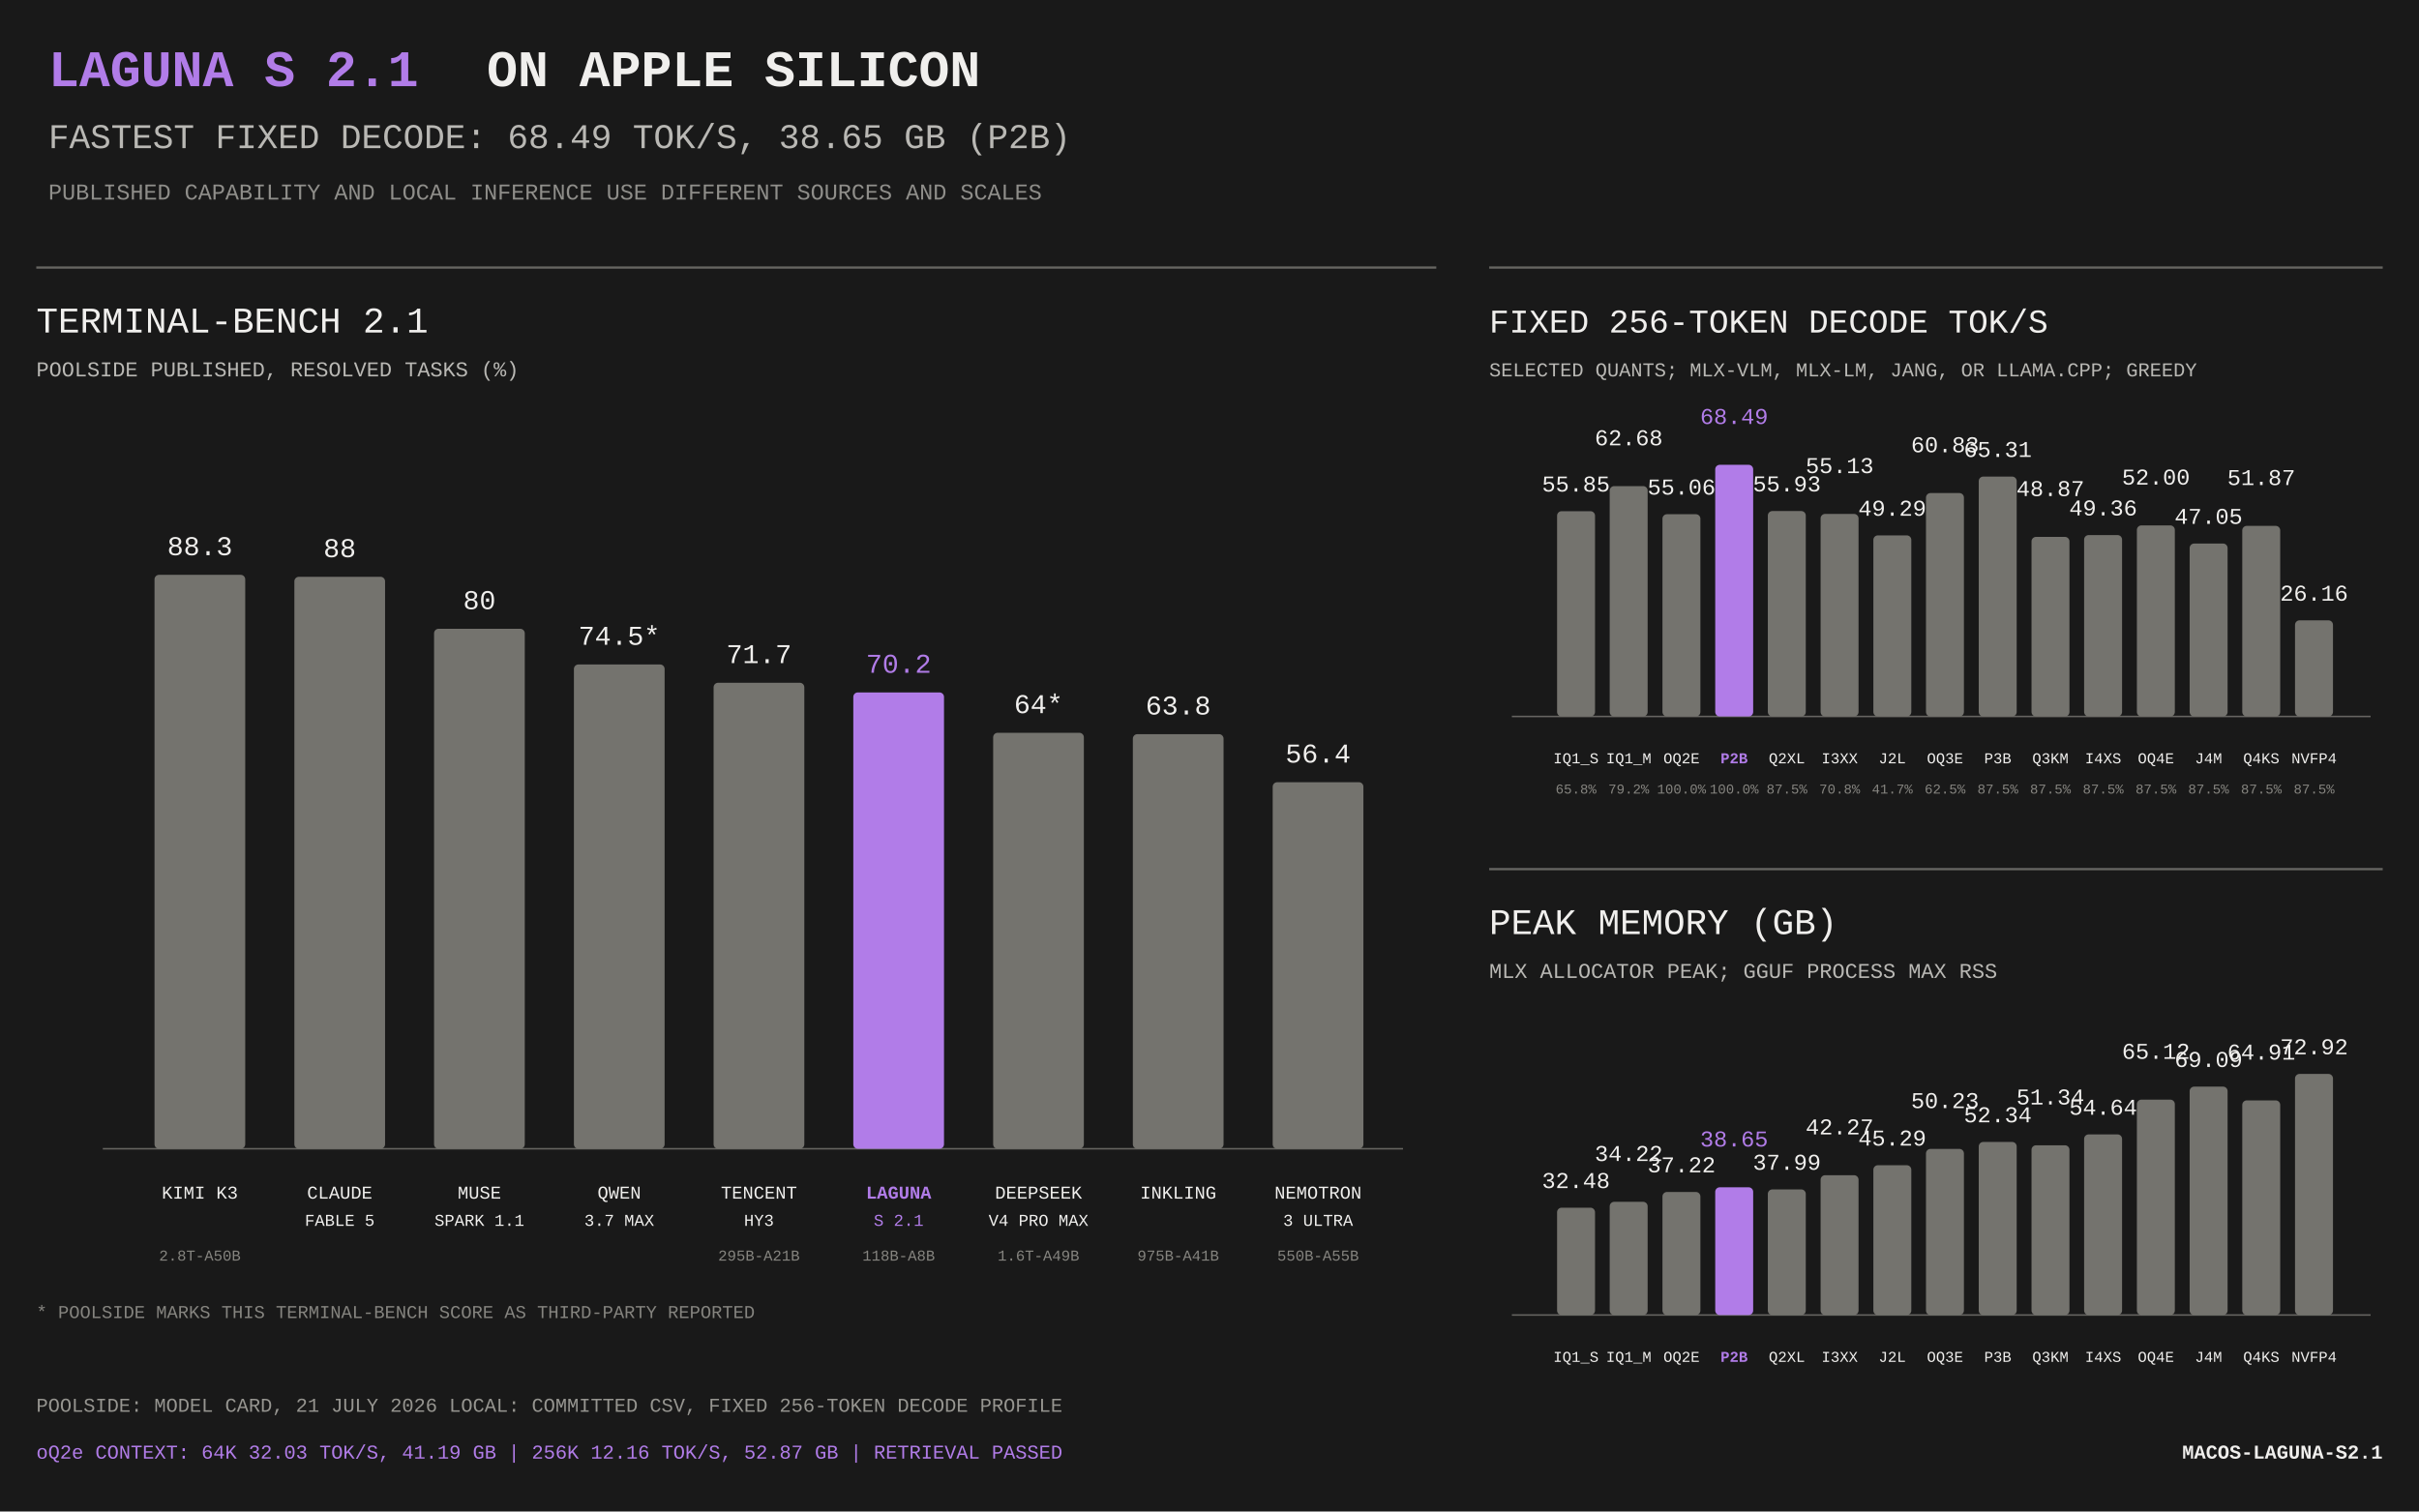
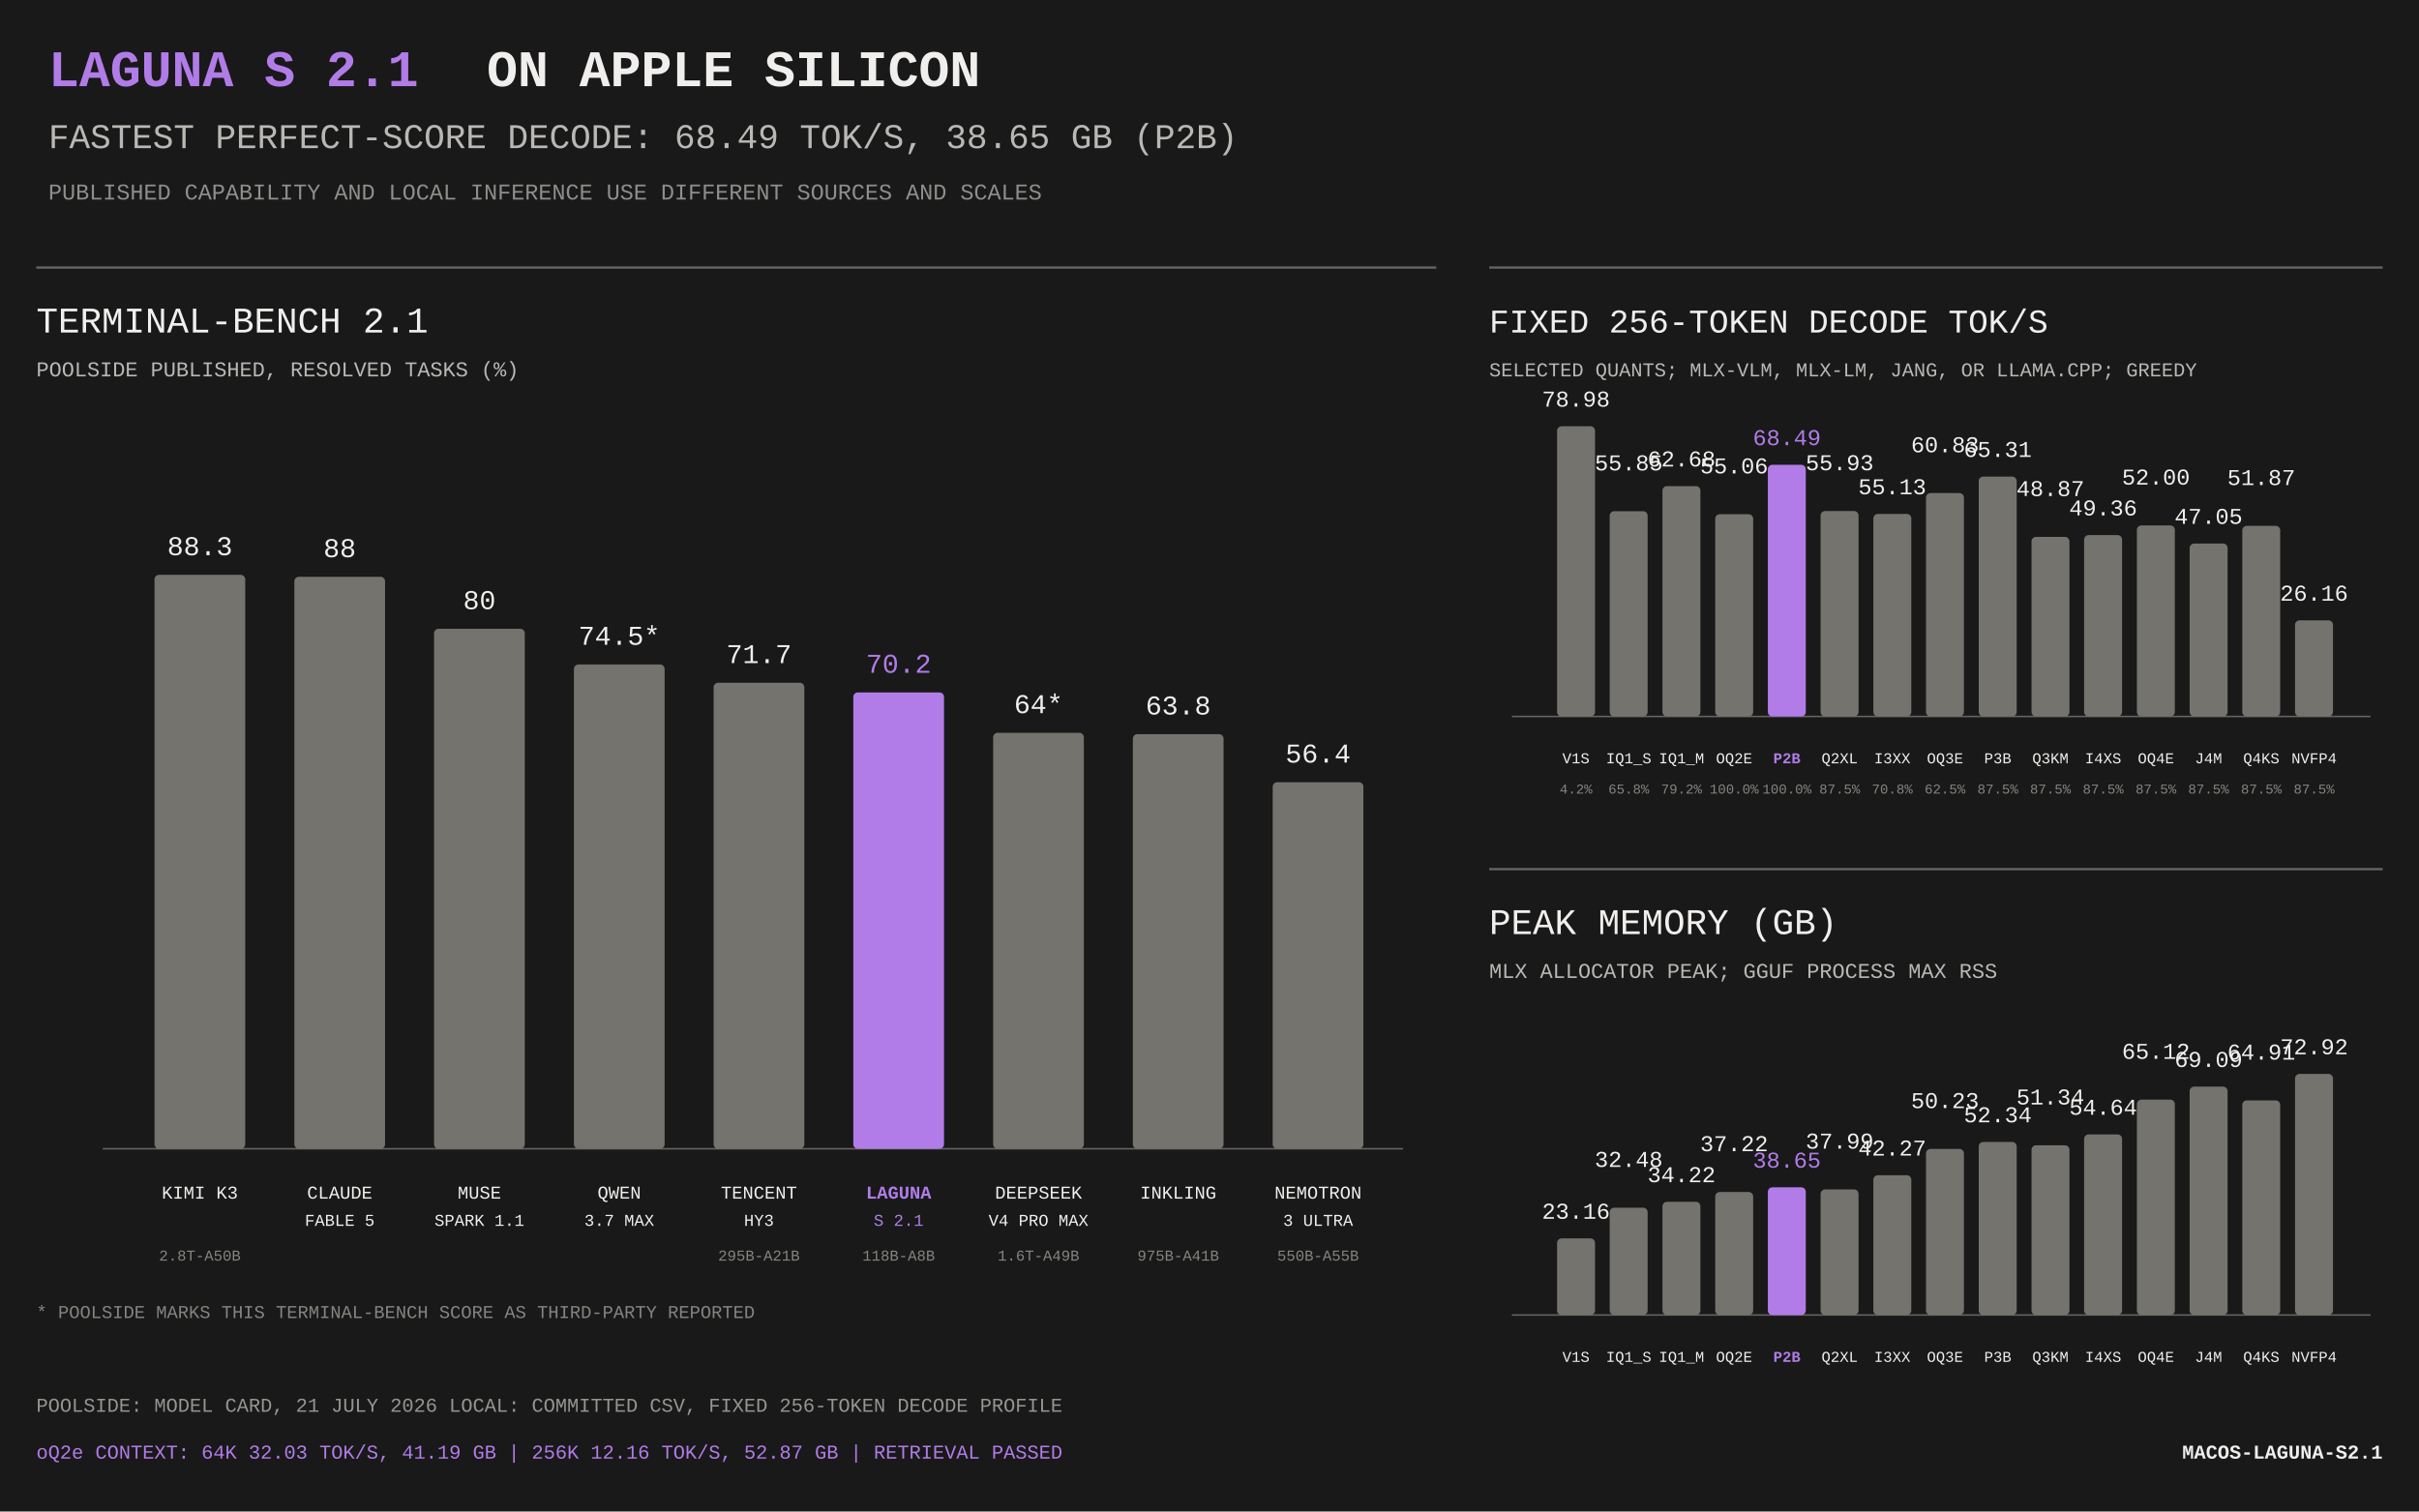
<svg xmlns="http://www.w3.org/2000/svg" width="1600" height="1000" viewBox="0 0 1600 1000" role="img" aria-labelledby="title desc">
  <rect width="1600" height="1000" fill="#191919" />
  <style>text { font-family: "SFMono-Regular", Consolas, "Liberation Mono", ui-monospace, monospace; }</style>
  <text x="32.0" y="57.0" font-size="34" font-weight="700" fill="#b17ce8" text-anchor="start">LAGUNA S 2.1</text>
  <text x="322.0" y="57.0" font-size="34" font-weight="700" fill="#f0efed" text-anchor="start">ON APPLE SILICON</text>
-   <text x="32.0" y="98.0" font-size="23" font-weight="500" fill="#b9b8b4" text-anchor="start">FASTEST FIXED DECODE: 68.49 TOK/S, 38.65 GB (P2B)</text>
+   <text x="32.0" y="98.0" font-size="23" font-weight="500" fill="#b9b8b4" text-anchor="start">FASTEST PERFECT-SCORE DECODE: 68.49 TOK/S, 38.65 GB (P2B)</text>
  <text x="32.0" y="132.0" font-size="15" font-weight="400" fill="#8f8e8a" text-anchor="start">PUBLISHED CAPABILITY AND LOCAL INFERENCE USE DIFFERENT SOURCES AND SCALES</text>
  <line x1="24.0" y1="177.0" x2="950.0" y2="177.0" stroke="#666561" stroke-width="1.5" />
  <text x="24.0" y="220.0" font-size="24" font-weight="500" fill="#f0efed" text-anchor="start">TERMINAL-BENCH 2.1</text>
  <text x="24.0" y="249.0" font-size="14" font-weight="400" fill="#b9b8b4" text-anchor="start">POOLSIDE PUBLISHED, RESOLVED TASKS (%)</text>
  <line x1="68.0" y1="760.0" x2="928.0" y2="760.0" stroke="#666561" stroke-width="1" />
  <rect x="102.2" y="380.3" width="60.0" height="379.7" rx="3" fill="#74736e" />
  <text x="132.2" y="367.3" font-size="18" font-weight="500" fill="#f0efed" text-anchor="middle">88.3</text>
  <text x="132.2" y="793.0" font-size="12" font-weight="500" fill="#f0efed" text-anchor="middle">KIMI K3</text>
  <text x="132.2" y="834.0" font-size="10" font-weight="400" fill="#85847f" text-anchor="middle">2.8T-A50B</text>
  <rect x="194.7" y="381.6" width="60.0" height="378.4" rx="3" fill="#74736e" />
  <text x="224.7" y="368.6" font-size="18" font-weight="500" fill="#f0efed" text-anchor="middle">88</text>
  <text x="224.7" y="793.0" font-size="12" font-weight="500" fill="#f0efed" text-anchor="middle">CLAUDE</text>
  <text x="224.7" y="811.0" font-size="11" font-weight="400" fill="#f0efed" text-anchor="middle">FABLE 5</text>
  <rect x="287.1" y="416.0" width="60.0" height="344.0" rx="3" fill="#74736e" />
  <text x="317.1" y="403.0" font-size="18" font-weight="500" fill="#f0efed" text-anchor="middle">80</text>
  <text x="317.1" y="793.0" font-size="12" font-weight="500" fill="#f0efed" text-anchor="middle">MUSE</text>
  <text x="317.1" y="811.0" font-size="11" font-weight="400" fill="#f0efed" text-anchor="middle">SPARK 1.1</text>
  <rect x="379.6" y="439.6" width="60.0" height="320.4" rx="3" fill="#74736e" />
  <text x="409.6" y="426.6" font-size="18" font-weight="500" fill="#f0efed" text-anchor="middle">74.5*</text>
  <text x="409.6" y="793.0" font-size="12" font-weight="500" fill="#f0efed" text-anchor="middle">QWEN</text>
  <text x="409.6" y="811.0" font-size="11" font-weight="400" fill="#f0efed" text-anchor="middle">3.7 MAX</text>
  <rect x="472.0" y="451.7" width="60.0" height="308.3" rx="3" fill="#74736e" />
  <text x="502.0" y="438.7" font-size="18" font-weight="500" fill="#f0efed" text-anchor="middle">71.7</text>
  <text x="502.0" y="793.0" font-size="12" font-weight="500" fill="#f0efed" text-anchor="middle">TENCENT</text>
  <text x="502.0" y="811.0" font-size="11" font-weight="400" fill="#f0efed" text-anchor="middle">HY3</text>
  <text x="502.0" y="834.0" font-size="10" font-weight="400" fill="#85847f" text-anchor="middle">295B-A21B</text>
  <rect x="564.4" y="458.1" width="60.0" height="301.9" rx="3" fill="#b17ce8" />
  <text x="594.4" y="445.1" font-size="18" font-weight="500" fill="#b17ce8" text-anchor="middle">70.2</text>
  <text x="594.4" y="793.0" font-size="12" font-weight="700" fill="#b17ce8" text-anchor="middle">LAGUNA</text>
  <text x="594.4" y="811.0" font-size="11" font-weight="400" fill="#b17ce8" text-anchor="middle">S 2.1</text>
  <text x="594.4" y="834.0" font-size="10" font-weight="400" fill="#85847f" text-anchor="middle">118B-A8B</text>
  <rect x="656.9" y="484.8" width="60.0" height="275.2" rx="3" fill="#74736e" />
  <text x="686.9" y="471.8" font-size="18" font-weight="500" fill="#f0efed" text-anchor="middle">64*</text>
  <text x="686.9" y="793.0" font-size="12" font-weight="500" fill="#f0efed" text-anchor="middle">DEEPSEEK</text>
  <text x="686.9" y="811.0" font-size="11" font-weight="400" fill="#f0efed" text-anchor="middle">V4 PRO MAX</text>
  <text x="686.9" y="834.0" font-size="10" font-weight="400" fill="#85847f" text-anchor="middle">1.6T-A49B</text>
  <rect x="749.3" y="485.7" width="60.0" height="274.3" rx="3" fill="#74736e" />
  <text x="779.3" y="472.7" font-size="18" font-weight="500" fill="#f0efed" text-anchor="middle">63.8</text>
  <text x="779.3" y="793.0" font-size="12" font-weight="500" fill="#f0efed" text-anchor="middle">INKLING</text>
  <text x="779.3" y="834.0" font-size="10" font-weight="400" fill="#85847f" text-anchor="middle">975B-A41B</text>
  <rect x="841.8" y="517.5" width="60.0" height="242.5" rx="3" fill="#74736e" />
  <text x="871.8" y="504.5" font-size="18" font-weight="500" fill="#f0efed" text-anchor="middle">56.4</text>
  <text x="871.8" y="793.0" font-size="12" font-weight="500" fill="#f0efed" text-anchor="middle">NEMOTRON</text>
  <text x="871.8" y="811.0" font-size="11" font-weight="400" fill="#f0efed" text-anchor="middle">3 ULTRA</text>
  <text x="871.8" y="834.0" font-size="10" font-weight="400" fill="#85847f" text-anchor="middle">550B-A55B</text>
  <text x="24.0" y="872.0" font-size="12" font-weight="400" fill="#85847f" text-anchor="start">* POOLSIDE MARKS THIS TERMINAL-BENCH SCORE AS THIRD-PARTY REPORTED</text>
  <line x1="985.0" y1="177.0" x2="1576.0" y2="177.0" stroke="#666561" stroke-width="1.5" />
  <text x="985.0" y="220.0" font-size="22" font-weight="500" fill="#f0efed" text-anchor="start">FIXED 256-TOKEN DECODE TOK/S</text>
  <text x="985.0" y="249.0" font-size="13" font-weight="400" fill="#b9b8b4" text-anchor="start">SELECTED QUANTS; MLX-VLM, MLX-LM, JANG, OR LLAMA.CPP; GREEDY</text>
  <line x1="1000.0" y1="474.0" x2="1568.0" y2="474.0" stroke="#666561" stroke-width="1" />
-   <rect x="1029.9" y="338.2" width="25.1" height="135.8" rx="3" fill="#74736e" />
-   <text x="1042.4" y="325.2" font-size="15" font-weight="500" fill="#f0efed" text-anchor="middle">55.85</text>
-   <text x="1042.4" y="505.0" font-size="10" font-weight="500" fill="#f0efed" text-anchor="middle">IQ1_S</text>
-   <text x="1042.4" y="525.0" font-size="9" font-weight="400" fill="#85847f" text-anchor="middle">65.8%</text>
-   <rect x="1064.7" y="321.6" width="25.1" height="152.4" rx="3" fill="#74736e" />
-   <text x="1077.3" y="294.6" font-size="15" font-weight="500" fill="#f0efed" text-anchor="middle">62.68</text>
-   <text x="1077.3" y="505.0" font-size="10" font-weight="500" fill="#f0efed" text-anchor="middle">IQ1_M</text>
-   <text x="1077.3" y="525.0" font-size="9" font-weight="400" fill="#85847f" text-anchor="middle">79.2%</text>
-   <rect x="1099.6" y="340.2" width="25.1" height="133.8" rx="3" fill="#74736e" />
-   <text x="1112.2" y="327.2" font-size="15" font-weight="500" fill="#f0efed" text-anchor="middle">55.06</text>
-   <text x="1112.2" y="505.0" font-size="10" font-weight="500" fill="#f0efed" text-anchor="middle">OQ2E</text>
-   <text x="1112.2" y="525.0" font-size="9" font-weight="400" fill="#85847f" text-anchor="middle">100.0%</text>
-   <rect x="1134.5" y="307.5" width="25.1" height="166.5" rx="3" fill="#b17ce8" />
-   <text x="1147.0" y="280.5" font-size="15" font-weight="500" fill="#b17ce8" text-anchor="middle">68.49</text>
-   <text x="1147.0" y="505.0" font-size="10" font-weight="700" fill="#b17ce8" text-anchor="middle">P2B</text>
+   <rect x="1029.9" y="282.0" width="25.1" height="192.0" rx="3" fill="#74736e" />
+   <text x="1042.4" y="269.0" font-size="15" font-weight="500" fill="#f0efed" text-anchor="middle">78.98</text>
+   <text x="1042.4" y="505.0" font-size="10" font-weight="500" fill="#f0efed" text-anchor="middle">V1S</text>
+   <text x="1042.4" y="525.0" font-size="9" font-weight="400" fill="#85847f" text-anchor="middle">4.2%</text>
+   <rect x="1064.7" y="338.2" width="25.1" height="135.8" rx="3" fill="#74736e" />
+   <text x="1077.3" y="311.2" font-size="15" font-weight="500" fill="#f0efed" text-anchor="middle">55.85</text>
+   <text x="1077.3" y="505.0" font-size="10" font-weight="500" fill="#f0efed" text-anchor="middle">IQ1_S</text>
+   <text x="1077.3" y="525.0" font-size="9" font-weight="400" fill="#85847f" text-anchor="middle">65.8%</text>
+   <rect x="1099.6" y="321.6" width="25.1" height="152.4" rx="3" fill="#74736e" />
+   <text x="1112.2" y="308.6" font-size="15" font-weight="500" fill="#f0efed" text-anchor="middle">62.68</text>
+   <text x="1112.2" y="505.0" font-size="10" font-weight="500" fill="#f0efed" text-anchor="middle">IQ1_M</text>
+   <text x="1112.2" y="525.0" font-size="9" font-weight="400" fill="#85847f" text-anchor="middle">79.2%</text>
+   <rect x="1134.5" y="340.2" width="25.1" height="133.8" rx="3" fill="#74736e" />
+   <text x="1147.0" y="313.2" font-size="15" font-weight="500" fill="#f0efed" text-anchor="middle">55.06</text>
+   <text x="1147.0" y="505.0" font-size="10" font-weight="500" fill="#f0efed" text-anchor="middle">OQ2E</text>
  <text x="1147.0" y="525.0" font-size="9" font-weight="400" fill="#85847f" text-anchor="middle">100.0%</text>
-   <rect x="1169.3" y="338.1" width="25.1" height="135.9" rx="3" fill="#74736e" />
-   <text x="1181.9" y="325.1" font-size="15" font-weight="500" fill="#f0efed" text-anchor="middle">55.93</text>
-   <text x="1181.9" y="505.0" font-size="10" font-weight="500" fill="#f0efed" text-anchor="middle">Q2XL</text>
-   <text x="1181.9" y="525.0" font-size="9" font-weight="400" fill="#85847f" text-anchor="middle">87.5%</text>
-   <rect x="1204.2" y="340.0" width="25.1" height="134.0" rx="3" fill="#74736e" />
-   <text x="1216.8" y="313.0" font-size="15" font-weight="500" fill="#f0efed" text-anchor="middle">55.13</text>
-   <text x="1216.8" y="505.0" font-size="10" font-weight="500" fill="#f0efed" text-anchor="middle">I3XX</text>
-   <text x="1216.8" y="525.0" font-size="9" font-weight="400" fill="#85847f" text-anchor="middle">70.8%</text>
-   <rect x="1239.1" y="354.2" width="25.1" height="119.8" rx="3" fill="#74736e" />
-   <text x="1251.6" y="341.2" font-size="15" font-weight="500" fill="#f0efed" text-anchor="middle">49.29</text>
-   <text x="1251.6" y="505.0" font-size="10" font-weight="500" fill="#f0efed" text-anchor="middle">J2L</text>
-   <text x="1251.6" y="525.0" font-size="9" font-weight="400" fill="#85847f" text-anchor="middle">41.7%</text>
+   <rect x="1169.3" y="307.5" width="25.1" height="166.5" rx="3" fill="#b17ce8" />
+   <text x="1181.9" y="294.5" font-size="15" font-weight="500" fill="#b17ce8" text-anchor="middle">68.49</text>
+   <text x="1181.9" y="505.0" font-size="10" font-weight="700" fill="#b17ce8" text-anchor="middle">P2B</text>
+   <text x="1181.9" y="525.0" font-size="9" font-weight="400" fill="#85847f" text-anchor="middle">100.0%</text>
+   <rect x="1204.2" y="338.1" width="25.1" height="135.9" rx="3" fill="#74736e" />
+   <text x="1216.8" y="311.1" font-size="15" font-weight="500" fill="#f0efed" text-anchor="middle">55.93</text>
+   <text x="1216.8" y="505.0" font-size="10" font-weight="500" fill="#f0efed" text-anchor="middle">Q2XL</text>
+   <text x="1216.8" y="525.0" font-size="9" font-weight="400" fill="#85847f" text-anchor="middle">87.5%</text>
+   <rect x="1239.1" y="340.0" width="25.1" height="134.0" rx="3" fill="#74736e" />
+   <text x="1251.6" y="327.0" font-size="15" font-weight="500" fill="#f0efed" text-anchor="middle">55.13</text>
+   <text x="1251.6" y="505.0" font-size="10" font-weight="500" fill="#f0efed" text-anchor="middle">I3XX</text>
+   <text x="1251.6" y="525.0" font-size="9" font-weight="400" fill="#85847f" text-anchor="middle">70.8%</text>
  <rect x="1273.9" y="326.2" width="25.1" height="147.8" rx="3" fill="#74736e" />
  <text x="1286.5" y="299.2" font-size="15" font-weight="500" fill="#f0efed" text-anchor="middle">60.83</text>
  <text x="1286.5" y="505.0" font-size="10" font-weight="500" fill="#f0efed" text-anchor="middle">OQ3E</text>
  <text x="1286.5" y="525.0" font-size="9" font-weight="400" fill="#85847f" text-anchor="middle">62.5%</text>
  <rect x="1308.8" y="315.3" width="25.1" height="158.7" rx="3" fill="#74736e" />
  <text x="1321.4" y="302.3" font-size="15" font-weight="500" fill="#f0efed" text-anchor="middle">65.31</text>
  <text x="1321.4" y="505.0" font-size="10" font-weight="500" fill="#f0efed" text-anchor="middle">P3B</text>
  <text x="1321.4" y="525.0" font-size="9" font-weight="400" fill="#85847f" text-anchor="middle">87.5%</text>
  <rect x="1343.7" y="355.2" width="25.1" height="118.8" rx="3" fill="#74736e" />
  <text x="1356.2" y="328.2" font-size="15" font-weight="500" fill="#f0efed" text-anchor="middle">48.87</text>
  <text x="1356.2" y="505.0" font-size="10" font-weight="500" fill="#f0efed" text-anchor="middle">Q3KM</text>
  <text x="1356.2" y="525.0" font-size="9" font-weight="400" fill="#85847f" text-anchor="middle">87.5%</text>
  <rect x="1378.5" y="354.0" width="25.1" height="120.0" rx="3" fill="#74736e" />
  <text x="1391.1" y="341.0" font-size="15" font-weight="500" fill="#f0efed" text-anchor="middle">49.36</text>
  <text x="1391.1" y="505.0" font-size="10" font-weight="500" fill="#f0efed" text-anchor="middle">I4XS</text>
  <text x="1391.1" y="525.0" font-size="9" font-weight="400" fill="#85847f" text-anchor="middle">87.5%</text>
  <rect x="1413.4" y="347.6" width="25.1" height="126.4" rx="3" fill="#74736e" />
  <text x="1426.0" y="320.6" font-size="15" font-weight="500" fill="#f0efed" text-anchor="middle">52.00</text>
  <text x="1426.0" y="505.0" font-size="10" font-weight="500" fill="#f0efed" text-anchor="middle">OQ4E</text>
  <text x="1426.0" y="525.0" font-size="9" font-weight="400" fill="#85847f" text-anchor="middle">87.5%</text>
  <rect x="1448.3" y="359.6" width="25.1" height="114.4" rx="3" fill="#74736e" />
  <text x="1460.8" y="346.6" font-size="15" font-weight="500" fill="#f0efed" text-anchor="middle">47.05</text>
  <text x="1460.8" y="505.0" font-size="10" font-weight="500" fill="#f0efed" text-anchor="middle">J4M</text>
  <text x="1460.8" y="525.0" font-size="9" font-weight="400" fill="#85847f" text-anchor="middle">87.5%</text>
  <rect x="1483.1" y="347.9" width="25.1" height="126.1" rx="3" fill="#74736e" />
  <text x="1495.7" y="320.9" font-size="15" font-weight="500" fill="#f0efed" text-anchor="middle">51.87</text>
  <text x="1495.7" y="505.0" font-size="10" font-weight="500" fill="#f0efed" text-anchor="middle">Q4KS</text>
  <text x="1495.7" y="525.0" font-size="9" font-weight="400" fill="#85847f" text-anchor="middle">87.5%</text>
  <rect x="1518.0" y="410.4" width="25.1" height="63.6" rx="3" fill="#74736e" />
  <text x="1530.6" y="397.4" font-size="15" font-weight="500" fill="#f0efed" text-anchor="middle">26.16</text>
  <text x="1530.6" y="505.0" font-size="10" font-weight="500" fill="#f0efed" text-anchor="middle">NVFP4</text>
  <text x="1530.6" y="525.0" font-size="9" font-weight="400" fill="#85847f" text-anchor="middle">87.5%</text>
  <line x1="985.0" y1="575.0" x2="1576.0" y2="575.0" stroke="#666561" stroke-width="1.5" />
  <text x="985.0" y="618.0" font-size="24" font-weight="500" fill="#f0efed" text-anchor="start">PEAK MEMORY (GB)</text>
  <text x="985.0" y="647.0" font-size="14" font-weight="400" fill="#b9b8b4" text-anchor="start">MLX ALLOCATOR PEAK; GGUF PROCESS MAX RSS</text>
  <line x1="1000.0" y1="870.0" x2="1568.0" y2="870.0" stroke="#666561" stroke-width="1" />
-   <rect x="1029.9" y="799.0" width="25.1" height="71.0" rx="3" fill="#74736e" />
-   <text x="1042.4" y="786.0" font-size="15" font-weight="500" fill="#f0efed" text-anchor="middle">32.48</text>
-   <text x="1042.4" y="901.0" font-size="10" font-weight="500" fill="#f0efed" text-anchor="middle">IQ1_S</text>
-   <rect x="1064.7" y="795.1" width="25.1" height="74.9" rx="3" fill="#74736e" />
-   <text x="1077.3" y="768.1" font-size="15" font-weight="500" fill="#f0efed" text-anchor="middle">34.22</text>
-   <text x="1077.3" y="901.0" font-size="10" font-weight="500" fill="#f0efed" text-anchor="middle">IQ1_M</text>
-   <rect x="1099.6" y="788.6" width="25.1" height="81.4" rx="3" fill="#74736e" />
-   <text x="1112.2" y="775.6" font-size="15" font-weight="500" fill="#f0efed" text-anchor="middle">37.22</text>
-   <text x="1112.2" y="901.0" font-size="10" font-weight="500" fill="#f0efed" text-anchor="middle">OQ2E</text>
-   <rect x="1134.5" y="785.5" width="25.1" height="84.5" rx="3" fill="#b17ce8" />
-   <text x="1147.0" y="758.5" font-size="15" font-weight="500" fill="#b17ce8" text-anchor="middle">38.65</text>
-   <text x="1147.0" y="901.0" font-size="10" font-weight="700" fill="#b17ce8" text-anchor="middle">P2B</text>
-   <rect x="1169.3" y="786.9" width="25.1" height="83.1" rx="3" fill="#74736e" />
-   <text x="1181.9" y="773.9" font-size="15" font-weight="500" fill="#f0efed" text-anchor="middle">37.99</text>
-   <text x="1181.9" y="901.0" font-size="10" font-weight="500" fill="#f0efed" text-anchor="middle">Q2XL</text>
-   <rect x="1204.2" y="777.5" width="25.1" height="92.5" rx="3" fill="#74736e" />
-   <text x="1216.8" y="750.5" font-size="15" font-weight="500" fill="#f0efed" text-anchor="middle">42.27</text>
-   <text x="1216.8" y="901.0" font-size="10" font-weight="500" fill="#f0efed" text-anchor="middle">I3XX</text>
-   <rect x="1239.1" y="770.9" width="25.1" height="99.1" rx="3" fill="#74736e" />
-   <text x="1251.6" y="757.9" font-size="15" font-weight="500" fill="#f0efed" text-anchor="middle">45.29</text>
-   <text x="1251.6" y="901.0" font-size="10" font-weight="500" fill="#f0efed" text-anchor="middle">J2L</text>
+   <rect x="1029.9" y="819.3" width="25.1" height="50.7" rx="3" fill="#74736e" />
+   <text x="1042.4" y="806.3" font-size="15" font-weight="500" fill="#f0efed" text-anchor="middle">23.16</text>
+   <text x="1042.4" y="901.0" font-size="10" font-weight="500" fill="#f0efed" text-anchor="middle">V1S</text>
+   <rect x="1064.7" y="799.0" width="25.1" height="71.0" rx="3" fill="#74736e" />
+   <text x="1077.3" y="772.0" font-size="15" font-weight="500" fill="#f0efed" text-anchor="middle">32.48</text>
+   <text x="1077.3" y="901.0" font-size="10" font-weight="500" fill="#f0efed" text-anchor="middle">IQ1_S</text>
+   <rect x="1099.6" y="795.1" width="25.1" height="74.9" rx="3" fill="#74736e" />
+   <text x="1112.2" y="782.1" font-size="15" font-weight="500" fill="#f0efed" text-anchor="middle">34.22</text>
+   <text x="1112.2" y="901.0" font-size="10" font-weight="500" fill="#f0efed" text-anchor="middle">IQ1_M</text>
+   <rect x="1134.5" y="788.6" width="25.1" height="81.4" rx="3" fill="#74736e" />
+   <text x="1147.0" y="761.6" font-size="15" font-weight="500" fill="#f0efed" text-anchor="middle">37.22</text>
+   <text x="1147.0" y="901.0" font-size="10" font-weight="500" fill="#f0efed" text-anchor="middle">OQ2E</text>
+   <rect x="1169.3" y="785.5" width="25.1" height="84.5" rx="3" fill="#b17ce8" />
+   <text x="1181.9" y="772.5" font-size="15" font-weight="500" fill="#b17ce8" text-anchor="middle">38.65</text>
+   <text x="1181.9" y="901.0" font-size="10" font-weight="700" fill="#b17ce8" text-anchor="middle">P2B</text>
+   <rect x="1204.2" y="786.9" width="25.1" height="83.1" rx="3" fill="#74736e" />
+   <text x="1216.8" y="759.9" font-size="15" font-weight="500" fill="#f0efed" text-anchor="middle">37.99</text>
+   <text x="1216.8" y="901.0" font-size="10" font-weight="500" fill="#f0efed" text-anchor="middle">Q2XL</text>
+   <rect x="1239.1" y="777.5" width="25.1" height="92.5" rx="3" fill="#74736e" />
+   <text x="1251.6" y="764.5" font-size="15" font-weight="500" fill="#f0efed" text-anchor="middle">42.27</text>
+   <text x="1251.6" y="901.0" font-size="10" font-weight="500" fill="#f0efed" text-anchor="middle">I3XX</text>
  <rect x="1273.9" y="760.1" width="25.1" height="109.9" rx="3" fill="#74736e" />
  <text x="1286.5" y="733.1" font-size="15" font-weight="500" fill="#f0efed" text-anchor="middle">50.23</text>
  <text x="1286.5" y="901.0" font-size="10" font-weight="500" fill="#f0efed" text-anchor="middle">OQ3E</text>
  <rect x="1308.8" y="755.5" width="25.1" height="114.5" rx="3" fill="#74736e" />
  <text x="1321.4" y="742.5" font-size="15" font-weight="500" fill="#f0efed" text-anchor="middle">52.34</text>
  <text x="1321.4" y="901.0" font-size="10" font-weight="500" fill="#f0efed" text-anchor="middle">P3B</text>
  <rect x="1343.7" y="757.7" width="25.1" height="112.3" rx="3" fill="#74736e" />
  <text x="1356.2" y="730.7" font-size="15" font-weight="500" fill="#f0efed" text-anchor="middle">51.34</text>
  <text x="1356.2" y="901.0" font-size="10" font-weight="500" fill="#f0efed" text-anchor="middle">Q3KM</text>
  <rect x="1378.5" y="750.5" width="25.1" height="119.5" rx="3" fill="#74736e" />
  <text x="1391.1" y="737.5" font-size="15" font-weight="500" fill="#f0efed" text-anchor="middle">54.64</text>
  <text x="1391.1" y="901.0" font-size="10" font-weight="500" fill="#f0efed" text-anchor="middle">I4XS</text>
  <rect x="1413.4" y="727.5" width="25.1" height="142.5" rx="3" fill="#74736e" />
  <text x="1426.0" y="700.5" font-size="15" font-weight="500" fill="#f0efed" text-anchor="middle">65.12</text>
  <text x="1426.0" y="901.0" font-size="10" font-weight="500" fill="#f0efed" text-anchor="middle">OQ4E</text>
  <rect x="1448.3" y="718.9" width="25.1" height="151.1" rx="3" fill="#74736e" />
  <text x="1460.8" y="705.9" font-size="15" font-weight="500" fill="#f0efed" text-anchor="middle">69.09</text>
  <text x="1460.8" y="901.0" font-size="10" font-weight="500" fill="#f0efed" text-anchor="middle">J4M</text>
  <rect x="1483.1" y="728.0" width="25.1" height="142.0" rx="3" fill="#74736e" />
  <text x="1495.7" y="701.0" font-size="15" font-weight="500" fill="#f0efed" text-anchor="middle">64.91</text>
  <text x="1495.7" y="901.0" font-size="10" font-weight="500" fill="#f0efed" text-anchor="middle">Q4KS</text>
  <rect x="1518.0" y="710.5" width="25.1" height="159.5" rx="3" fill="#74736e" />
  <text x="1530.6" y="697.5" font-size="15" font-weight="500" fill="#f0efed" text-anchor="middle">72.92</text>
  <text x="1530.6" y="901.0" font-size="10" font-weight="500" fill="#f0efed" text-anchor="middle">NVFP4</text>
  <text x="24.0" y="934.0" font-size="13" font-weight="400" fill="#969590" text-anchor="start">POOLSIDE: MODEL CARD, 21 JULY 2026    LOCAL: COMMITTED CSV, FIXED 256-TOKEN DECODE PROFILE</text>
  <text x="24.0" y="965.0" font-size="13" font-weight="500" fill="#b17ce8" text-anchor="start">oQ2e CONTEXT: 64K 32.03 TOK/S, 41.19 GB    |    256K 12.16 TOK/S, 52.87 GB    |    RETRIEVAL PASSED</text>
  <text x="1576.0" y="965.0" font-size="13" font-weight="700" fill="#f0efed" text-anchor="end">MACOS-LAGUNA-S2.1</text>
</svg>
